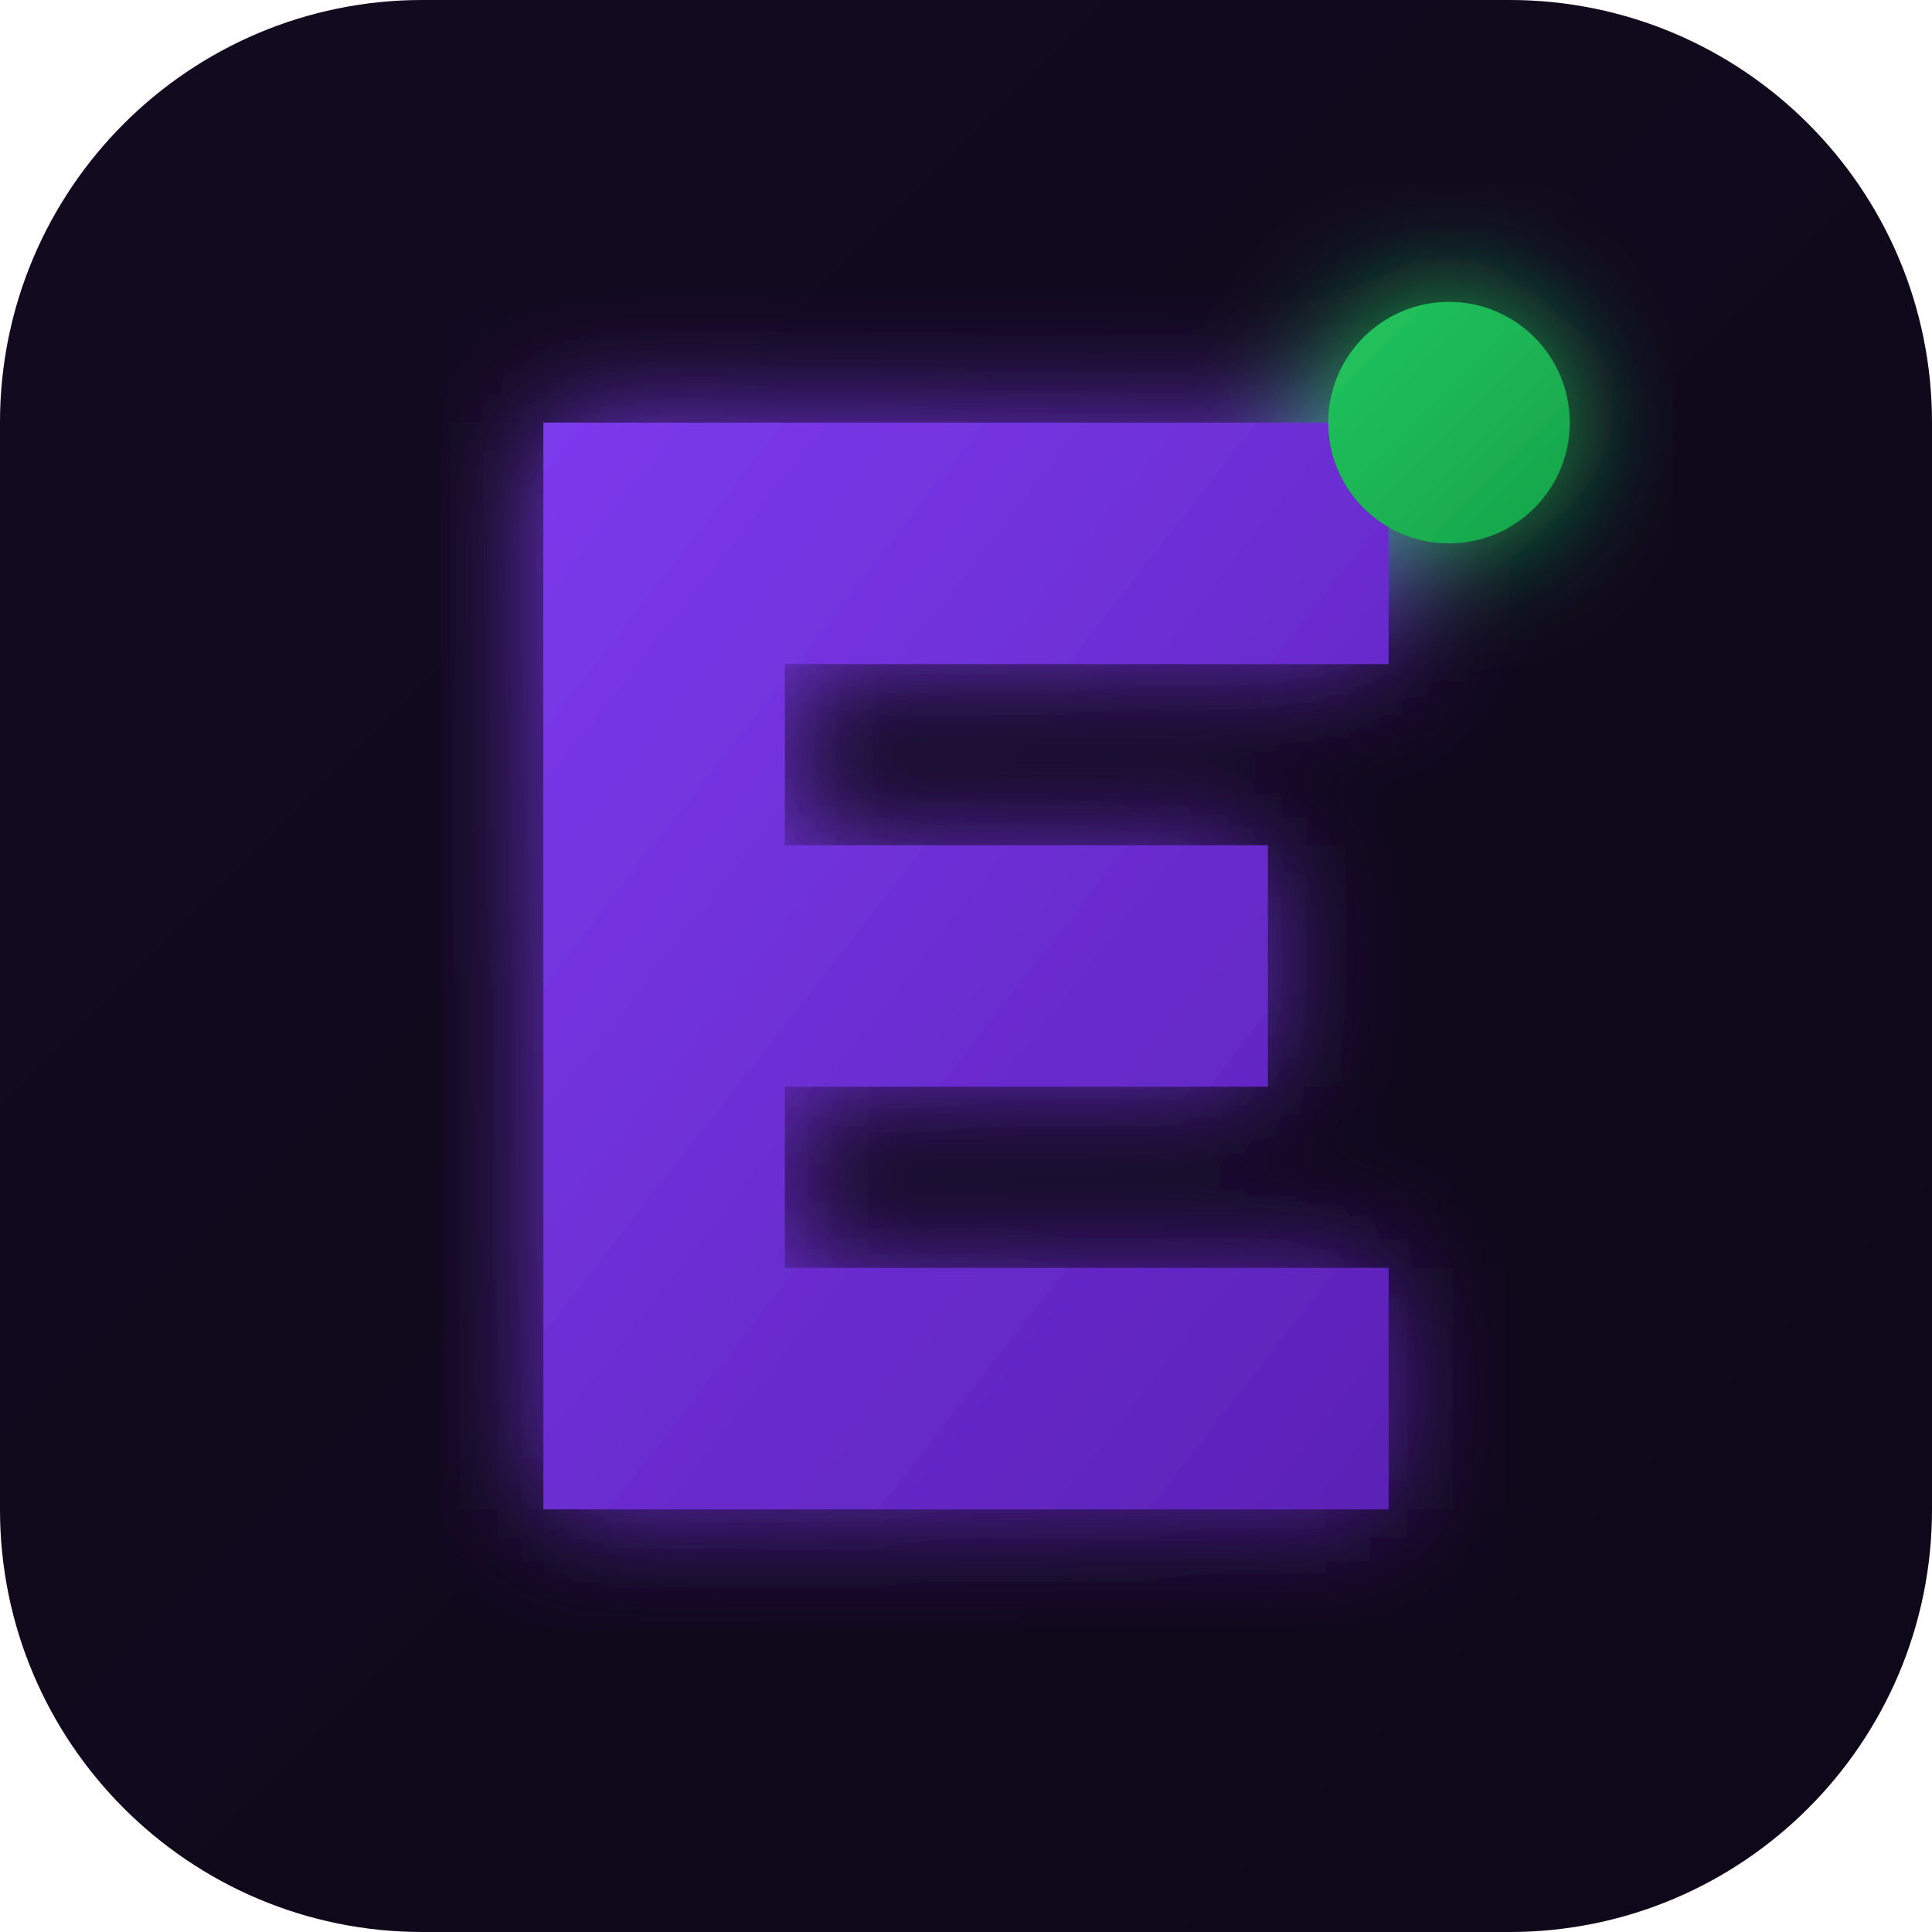
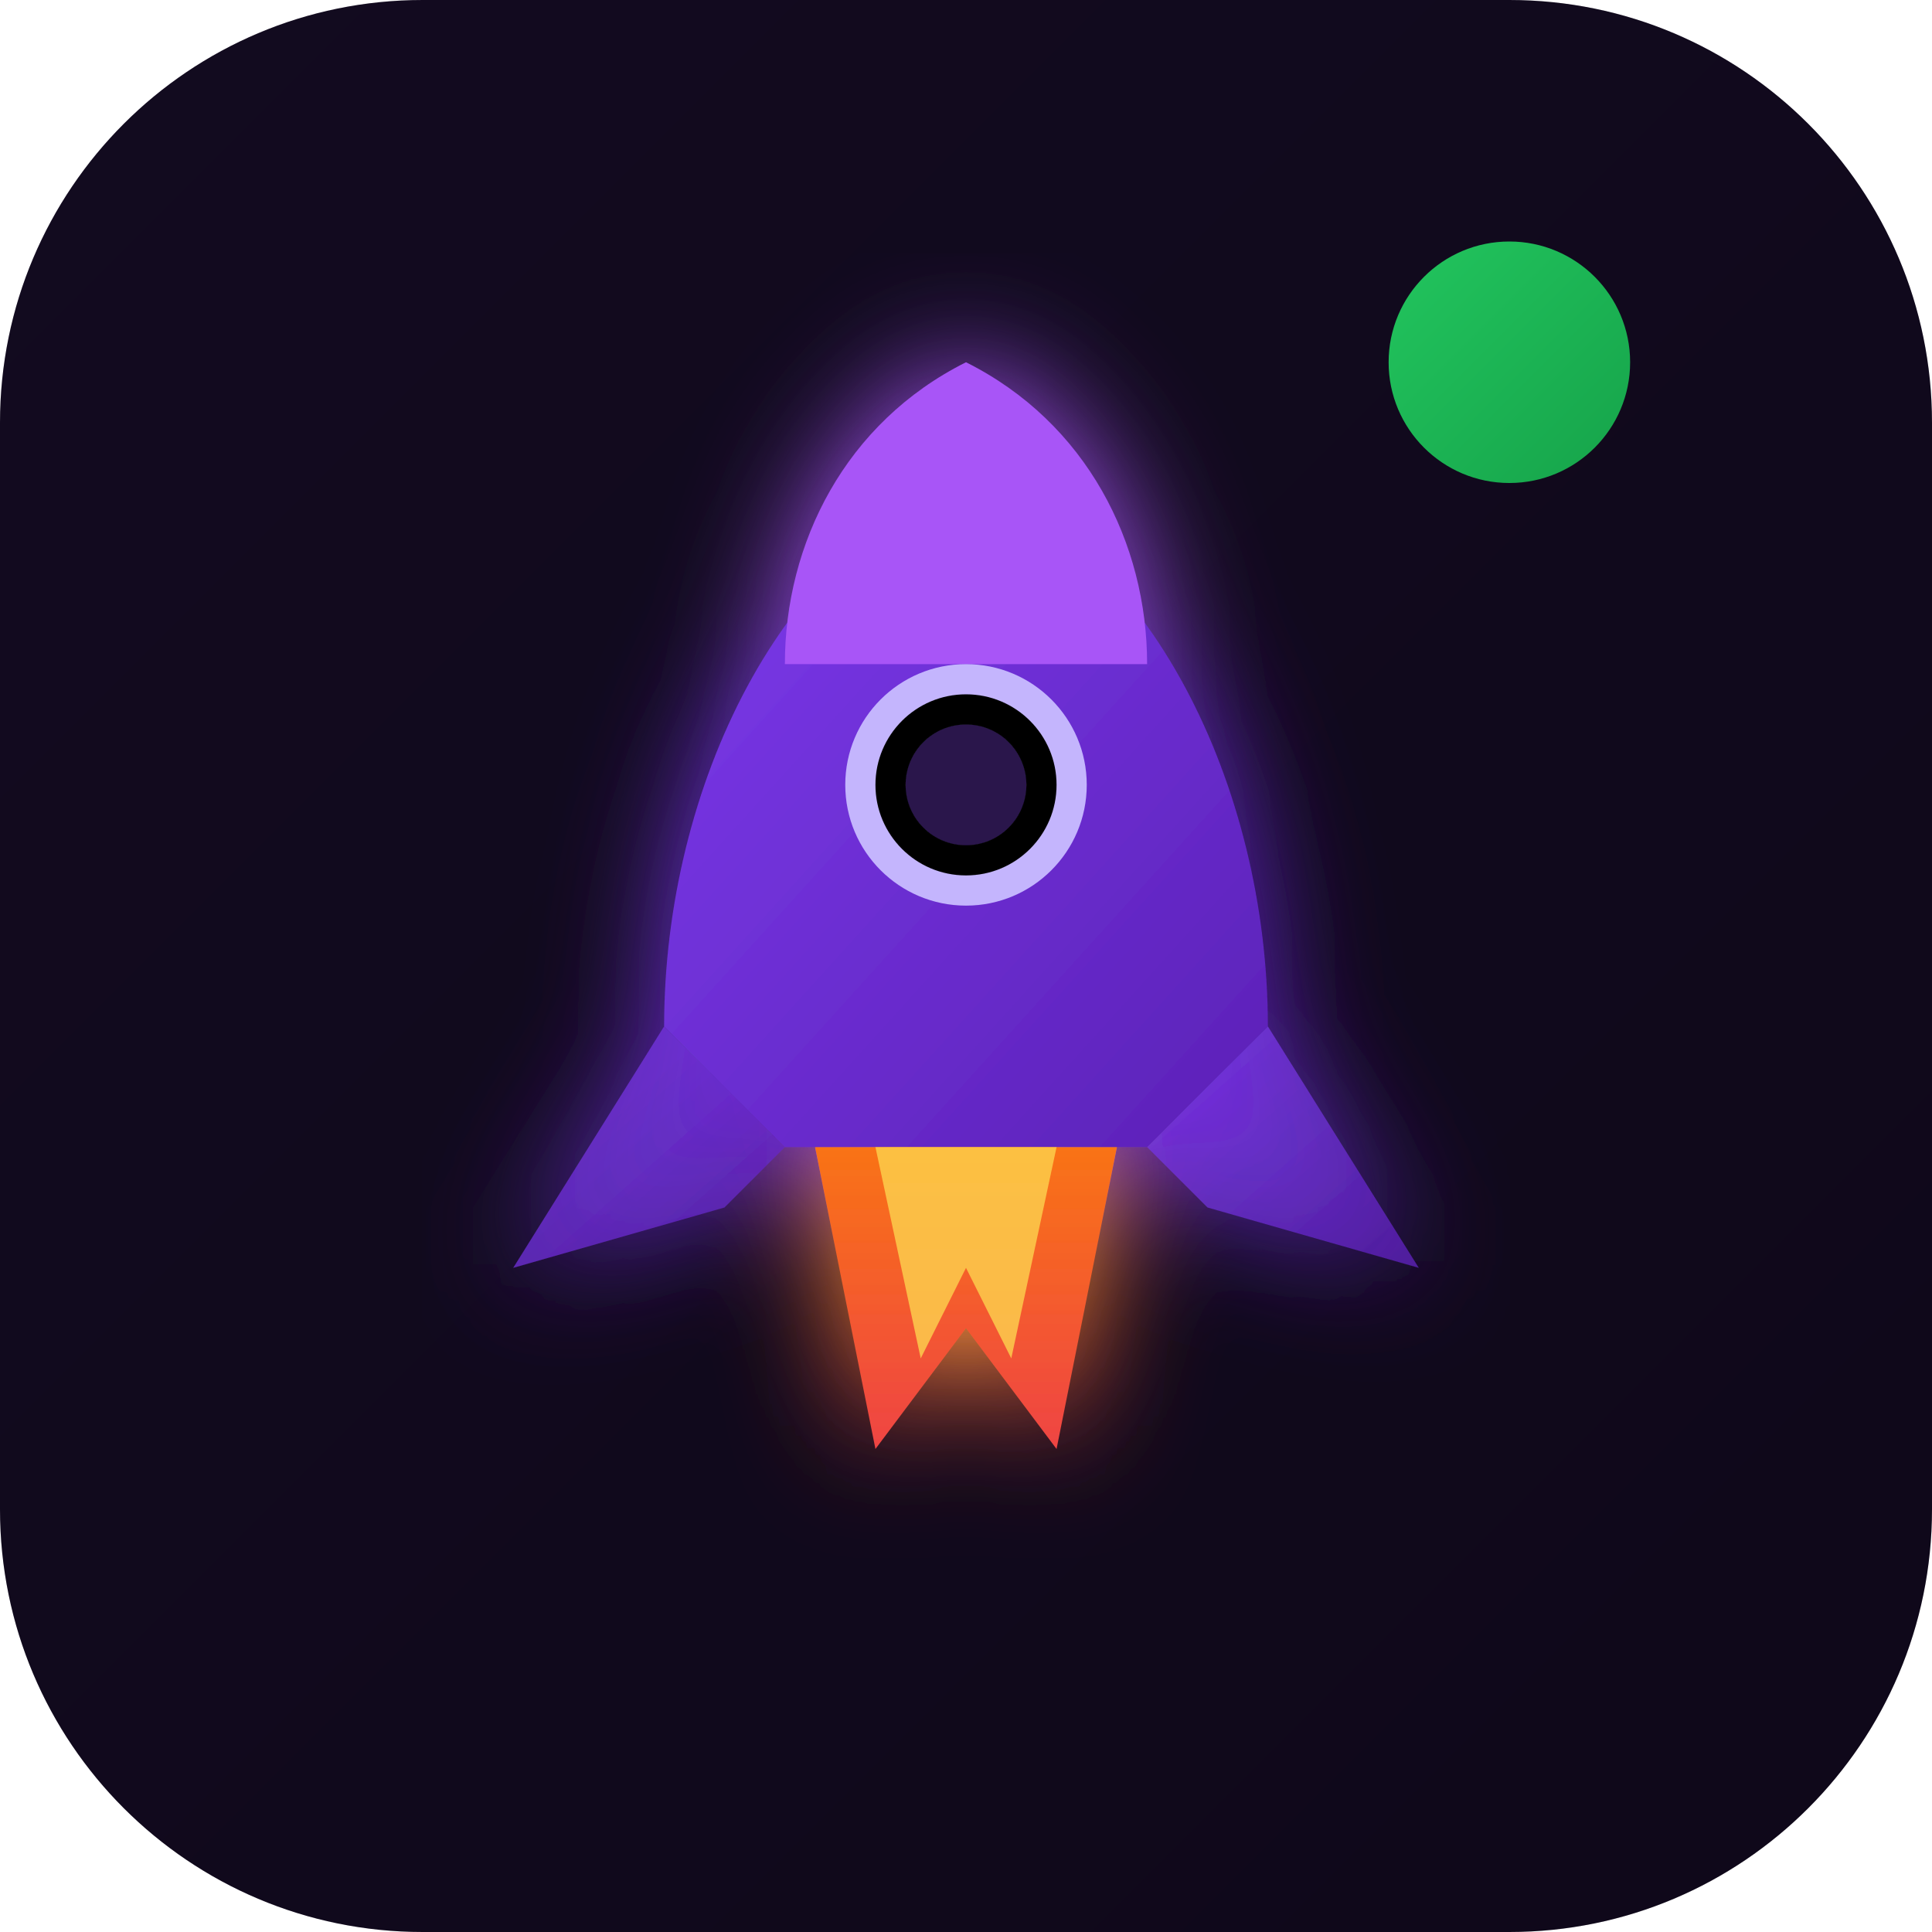
<svg xmlns="http://www.w3.org/2000/svg" viewBox="0 0 64 64">
  <defs>
    <linearGradient id="enliko-gradient" x1="0%" y1="0%" x2="100%" y2="100%">
      <stop offset="0%" style="stop-color:#7C3AED" />
      <stop offset="100%" style="stop-color:#5B21B6" />
    </linearGradient>
    <linearGradient id="accent-gradient" x1="0%" y1="0%" x2="100%" y2="100%">
      <stop offset="0%" style="stop-color:#22c55e" />
      <stop offset="100%" style="stop-color:#16a34a" />
+     </linearGradient>
+     <linearGradient id="flame-gradient" x1="50%" y1="0%" x2="50%" y2="100%">
+       <stop offset="0%" style="stop-color:#F97316" />
+       <stop offset="100%" style="stop-color:#EF4444" />
    </linearGradient>
    <filter id="glow">
      <feGaussianBlur stdDeviation="2" result="coloredBlur" />
      <feMerge>
        <feMergeNode in="coloredBlur" />
        <feMergeNode in="SourceGraphic" />
      </feMerge>
    </filter>
  </defs>
  <rect width="64" height="64" rx="14" fill="#050505" />
  <rect width="64" height="64" rx="14" fill="url(#enliko-gradient)" opacity="0.12" />
-   <g filter="url(#glow)">
-     <path d="M18 14 L46 14 L46 22 L26 22 L26 28 L42 28 L42 36 L26 36 L26 42 L46 42 L46 50 L18 50 Z" fill="url(#enliko-gradient)" />
-     <circle cx="48" cy="14" r="4" fill="url(#accent-gradient)" />
+   <g filter="url(#glow)" transform="translate(32, 32)">
+     <path d="M0 -16 C6 -14 10 -6 10 2 L6 6 L-6 6 L-10 2 C-10 -6 -6 -14 0 -16 Z" fill="url(#enliko-gradient)" />
+     <path d="M0 -20 C4 -18 6 -14 6 -10 L-6 -10 C-6 -14 -4 -18 0 -20 Z" fill="#A855F7" />
+     <circle cx="0" cy="-6" r="3.5" fill="#050505" stroke="#C4B5FD" stroke-width="1" />
+     <circle cx="0" cy="-6" r="2" fill="rgba(124, 58, 237, 0.3)" />
+     <path d="M-10 2 L-15 10 L-8 8 L-6 6 Z" fill="url(#enliko-gradient)" opacity="0.8" />
+     <path d="M10 2 L15 10 L8 8 L6 6 Z" fill="url(#enliko-gradient)" opacity="0.8" />
+     <path d="M-5 6 L-3 16 L0 12 L3 16 L5 6 Z" fill="url(#flame-gradient)" />
+     <path d="M-3 6 L-1.5 13 L0 10 L1.5 13 L3 6 Z" fill="#FCD34D" opacity="0.8" />
  </g>
+   <circle cx="50" cy="12" r="4" fill="url(#accent-gradient)" />
</svg>
